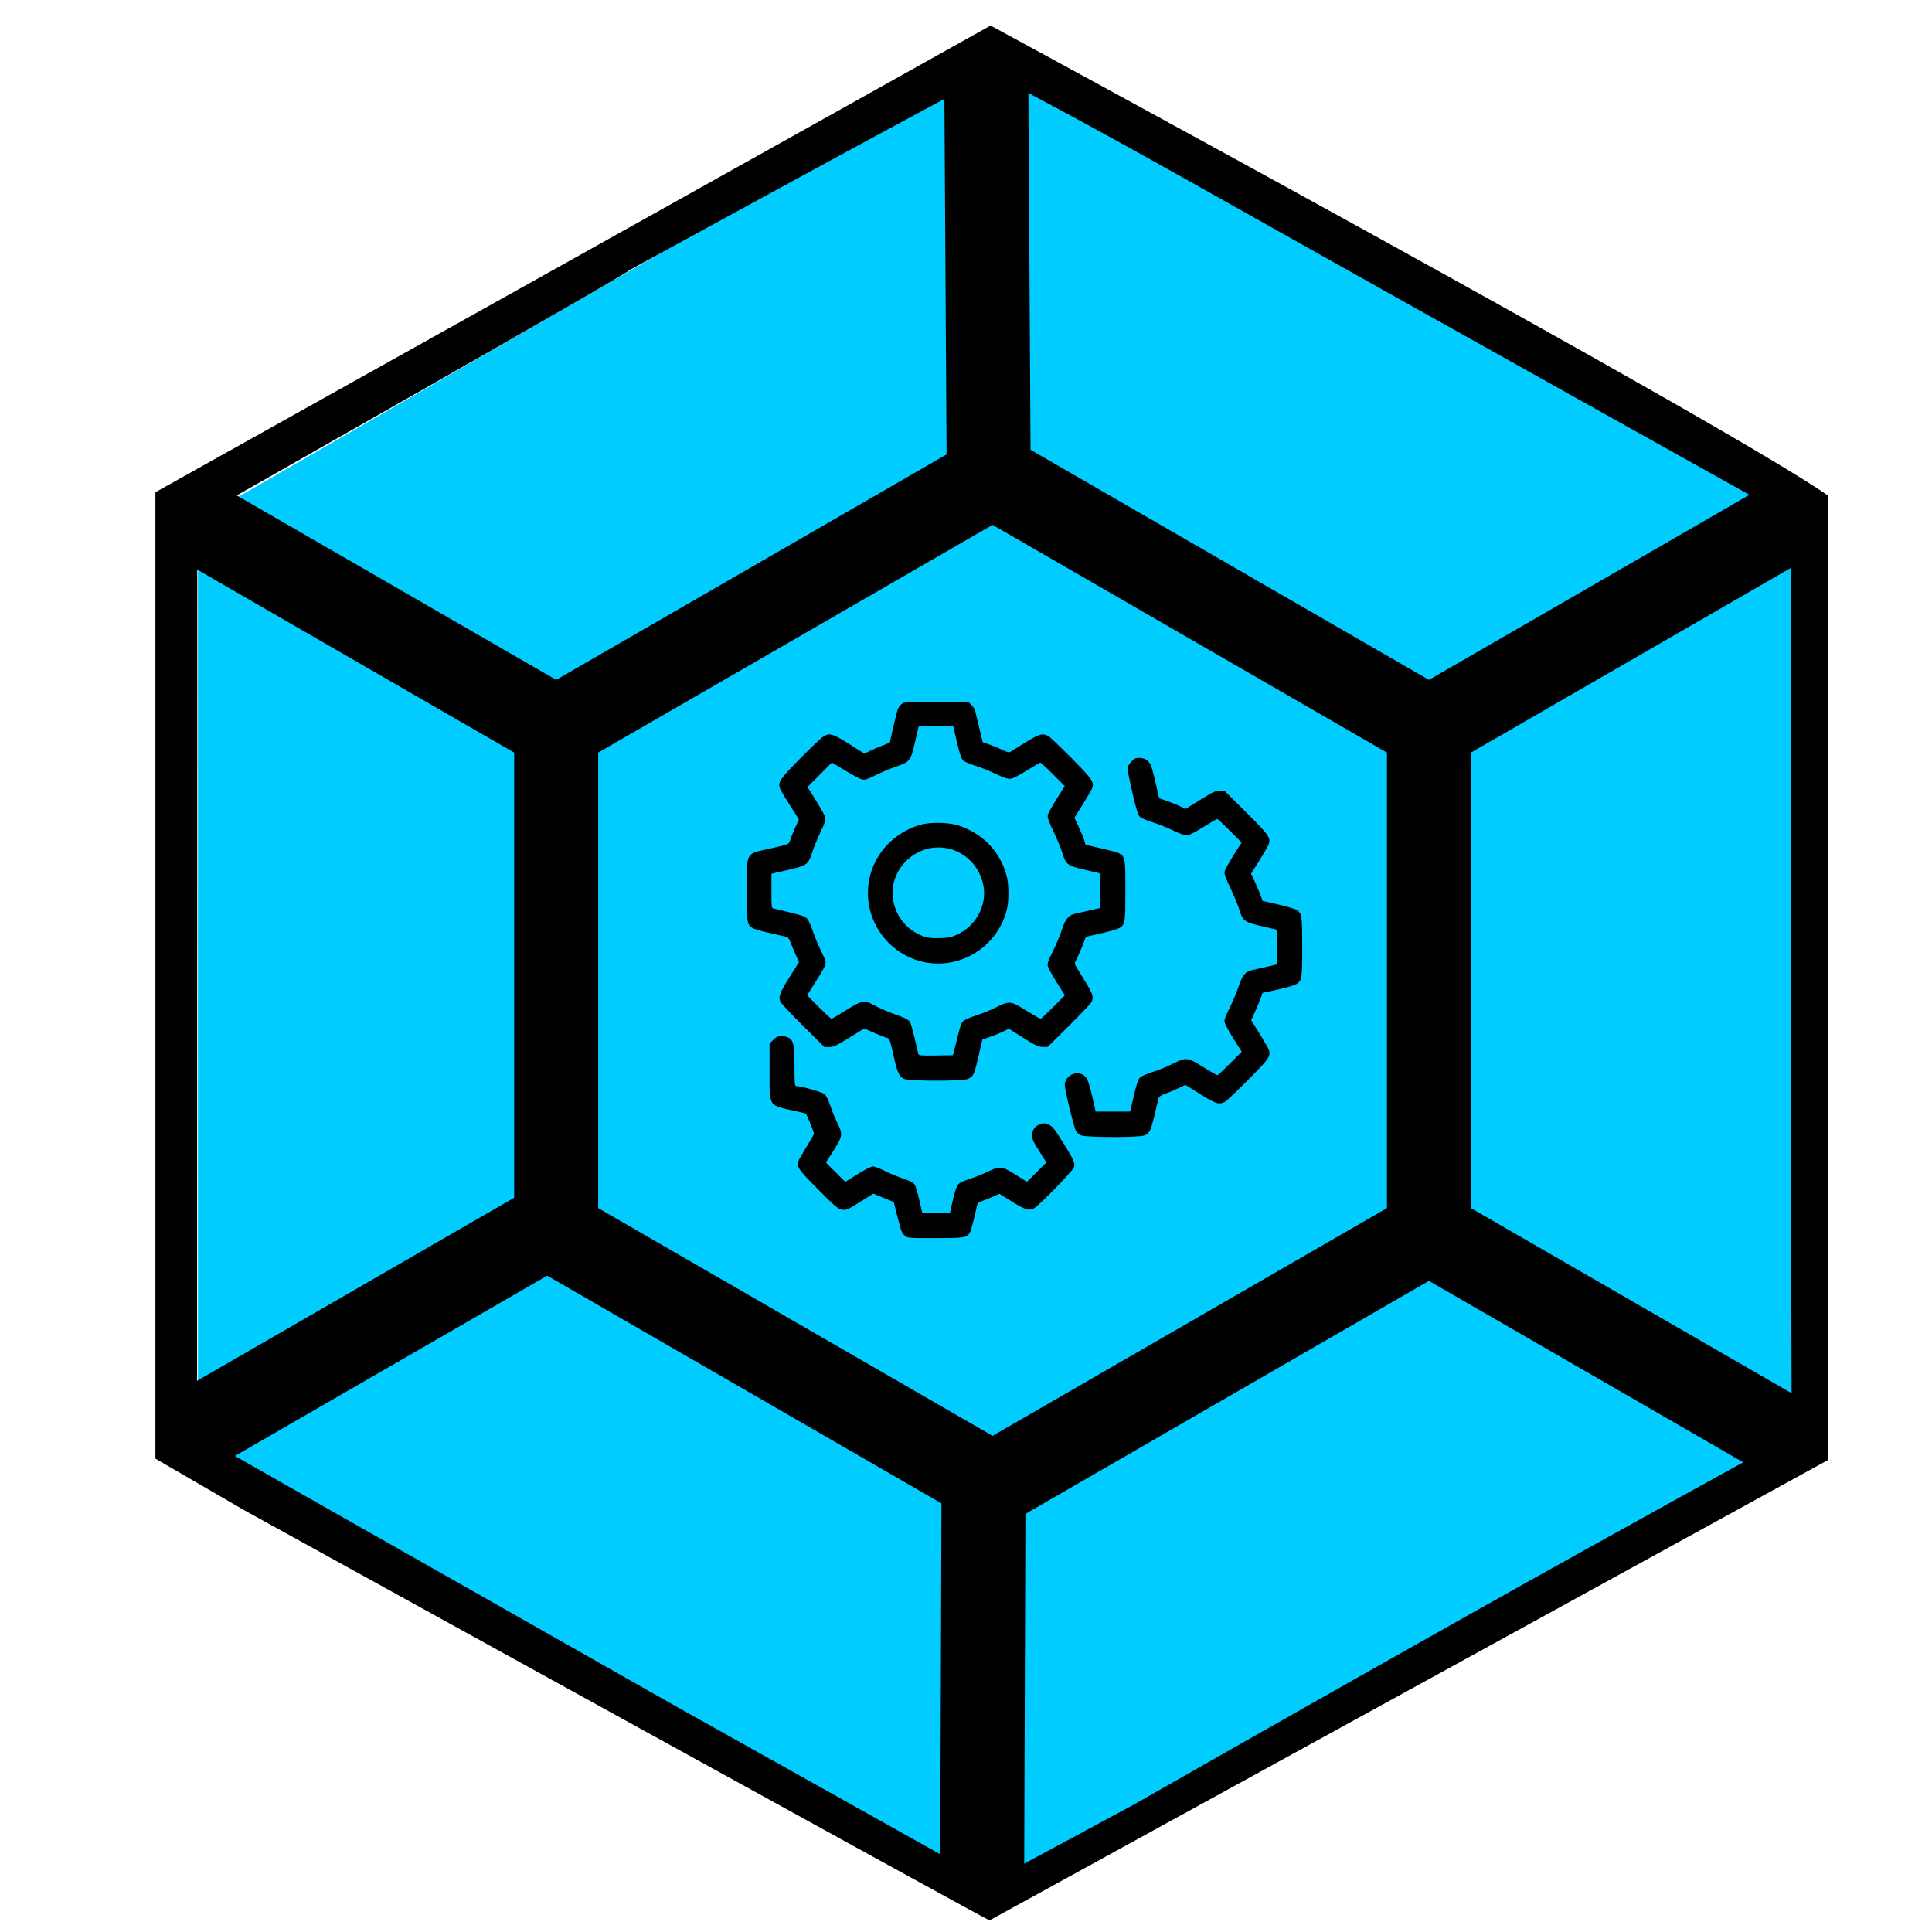
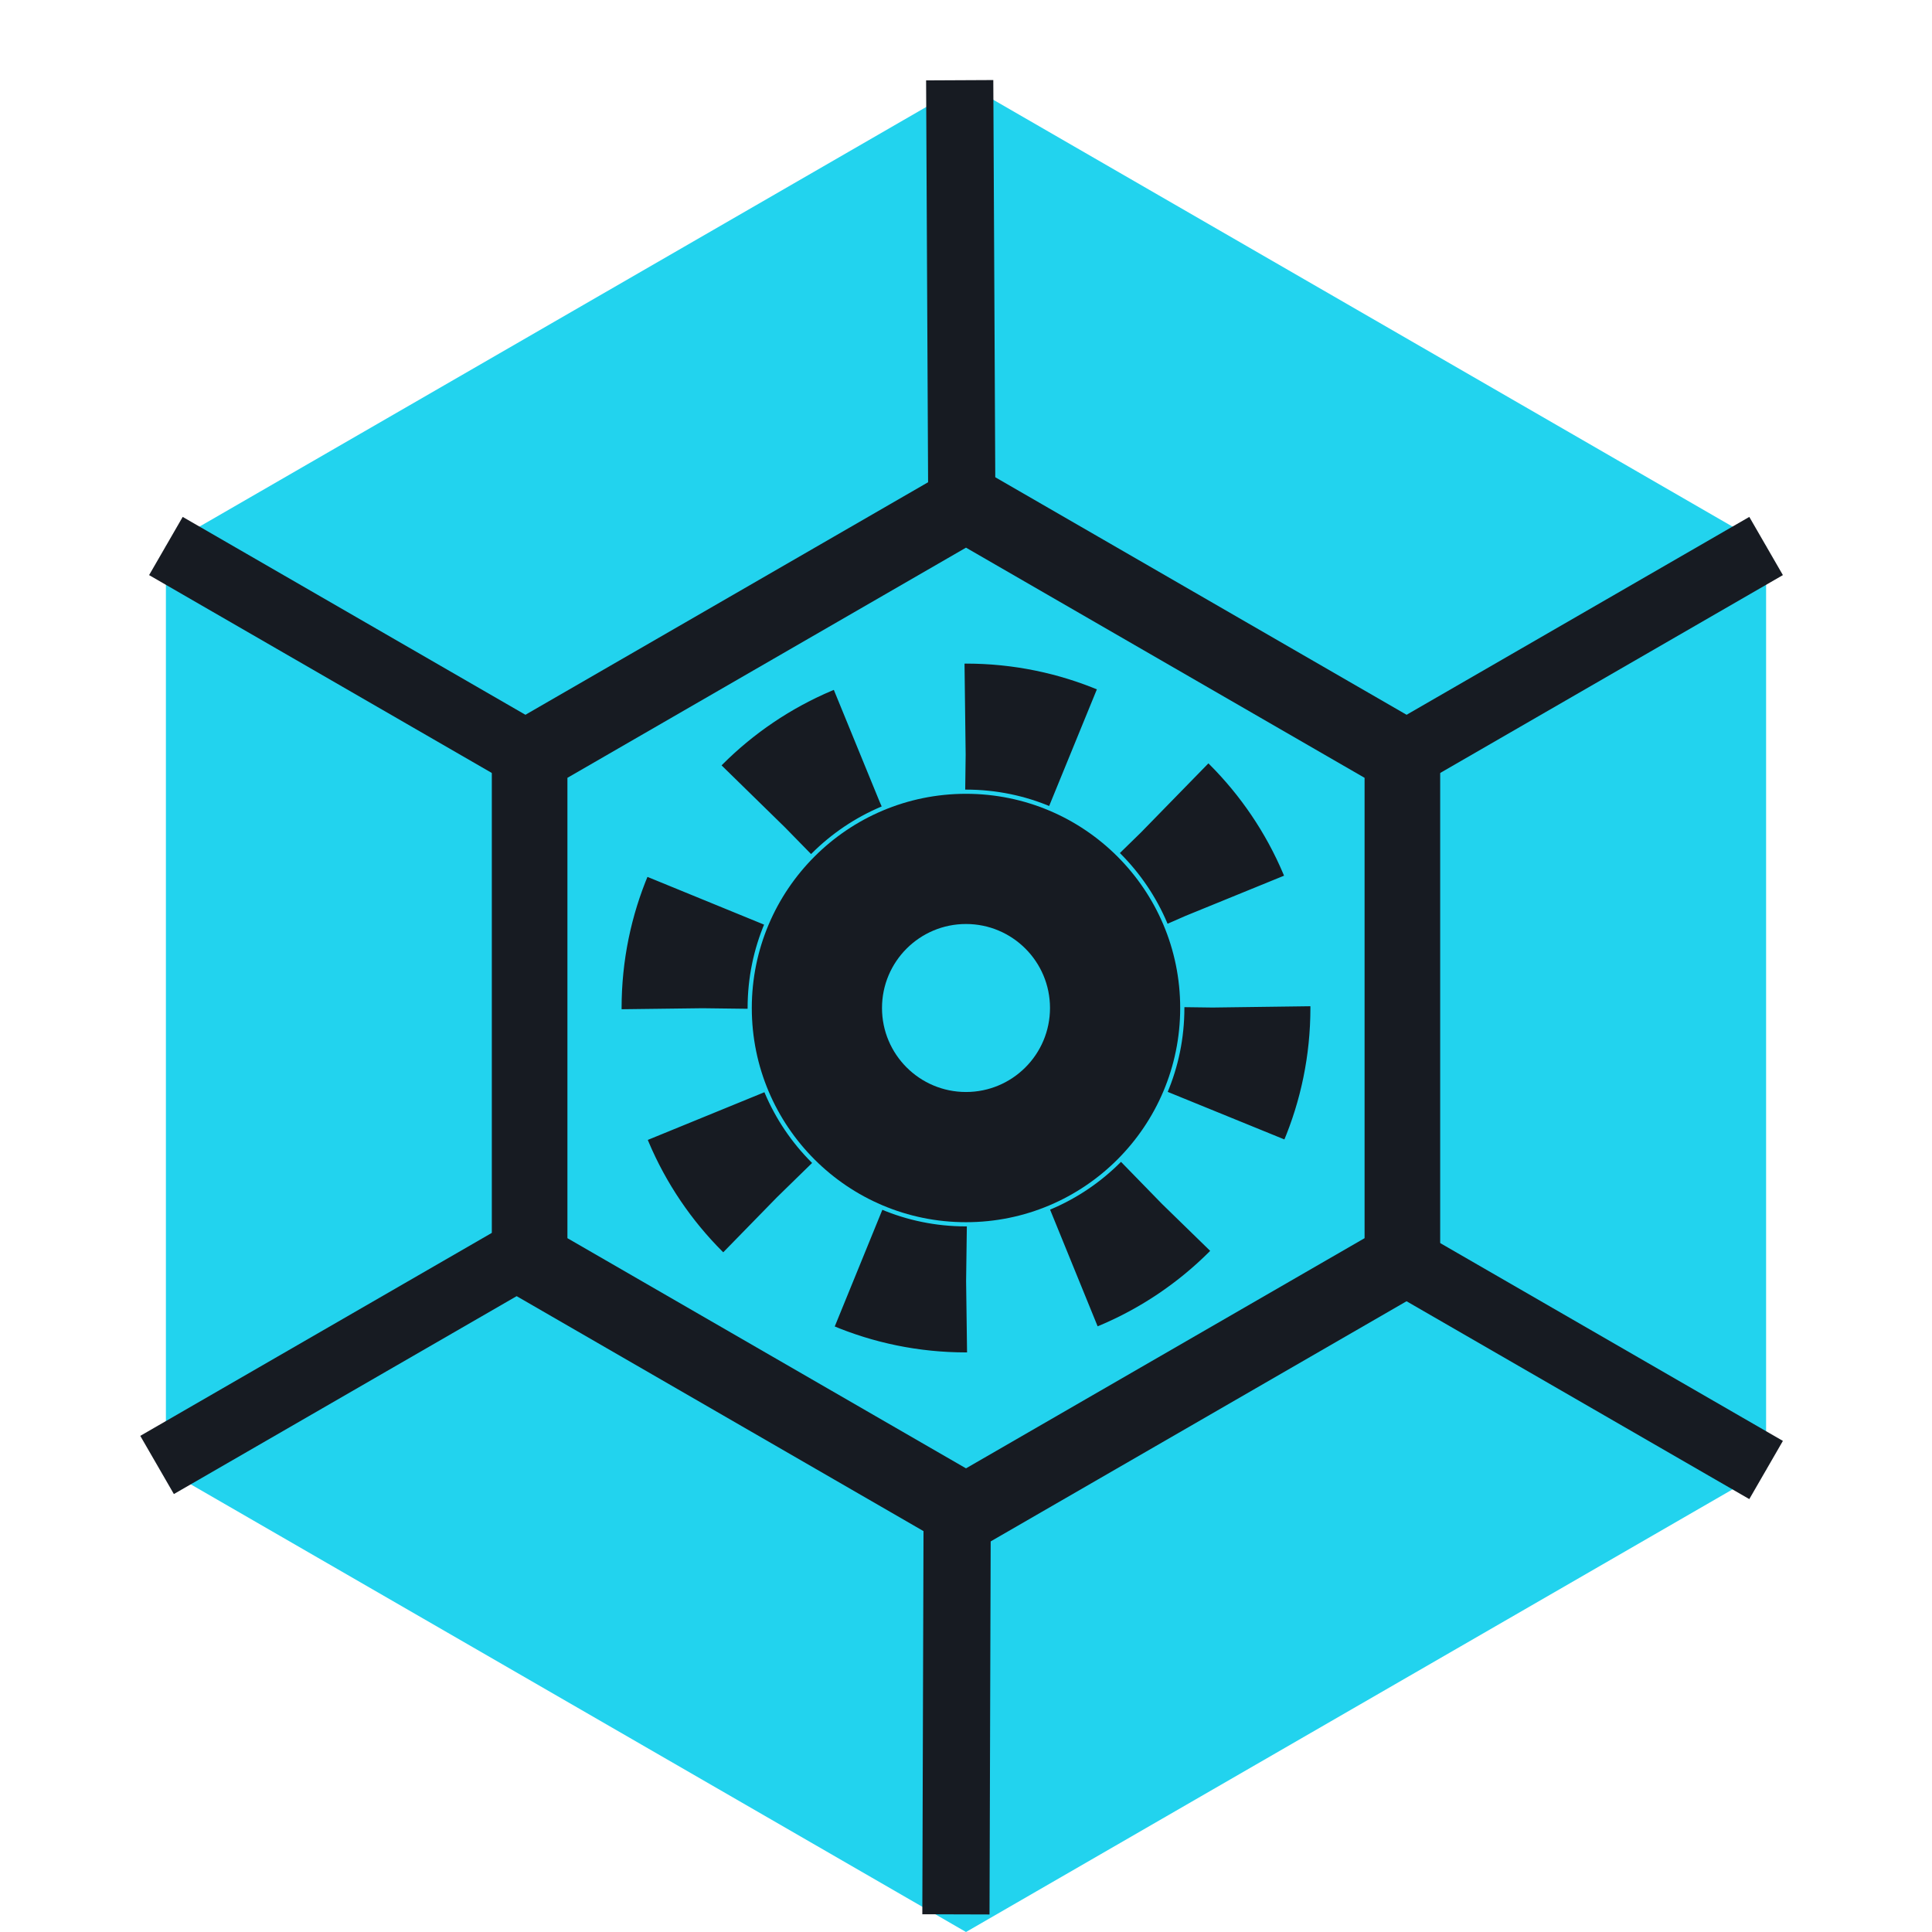
- <svg xmlns="http://www.w3.org/2000/svg" viewBox="9 8 46 46" fill="none" version="1.1" id="svg2" xml:space="preserve">
-   <defs id="defs2" />
-   <path d="m 32.763,9.385 19.05,11 v 22 l -19.05,11 -19.05,-11 v -22 z" fill="#f5b323" id="path1" style="fill:#00ccff" />
-   <g stroke="#171B22" stroke-width="2" stroke-linejoin="miter" id="g4" style="stroke:#000000" transform="translate(0.6324351,-0.6580227)">
-     <path d="m 32,20 10.39,6 V 38 L 32,44 21.61,38 V 26 Z" id="path2" style="stroke:#000000" />
-     <path d="M 31.847,9.908 31.908,20 M 51.05,21 42.39,26 m 8.66,17 -8.875,-5.123 m -10.423,15.702 0.033,-9.702 m -19.05,-1 8.66,-5 M 12.95,21 l 8.66,5" id="path4" style="stroke:#000000;fill:#000000" />
-   </g>
-   <g id="g50" transform="matrix(0.2215102,0,0,0.2220201,-197.5631,-96.62597)">
-     <path d="M 1129.033,627.803 V 524.411 c -10.827,-7.612 -90.04,-50.424 -90.04,-50.424 l -89.767,50.045 v 51.817 51.817 l 9.464,5.489 c 0,0 80.083,44.095 80.191,44.035 z m -124.022,26.338 -41.59,-23.547 -9.713,-5.531 v -5.531 l 0.01,-43.613 0.01,-49.144 c 0,0 46.741,-26.435 46.442,-26.551 0,0 38.315,-20.949 38.872,-20.949 0.556,0 10.61,5.389 22.342,11.976 11.732,6.587 30.842,17.274 42.468,23.75 l 21.137,11.774 0.031,48.595 c 0.029,45.069 0.103,49.825 0.103,49.825 0,0 -17.455,9.542 -34.44,19.065 -16.985,9.523 -36.36,20.55 -36.36,20.55 l -15.391,8.274 -33.919,-18.943 z" style="fill:#000000;stroke-width:0.998" id="path1-74" />
-   </g>
-   <path style="fill:#000000;stroke-width:0.026" d="m 30.541,37.417 c -0.066,-0.053 -0.087,-0.108 -0.168,-0.429 l -0.093,-0.368 -0.244,-0.1 -0.244,-0.1 -0.309,0.193 c -0.461,0.288 -0.409,0.302 -0.989,-0.279 -0.469,-0.47 -0.523,-0.544 -0.491,-0.672 0.008,-0.032 0.097,-0.19 0.197,-0.352 0.1,-0.161 0.182,-0.306 0.182,-0.322 0,-0.022 -0.172,-0.448 -0.192,-0.475 -0.002,-0.003 -0.114,-0.029 -0.248,-0.059 -0.66,-0.145 -0.619,-0.083 -0.619,-0.953 l -1.04e-4,-0.655 0.088,-0.088 c 0.073,-0.073 0.107,-0.088 0.201,-0.088 0.063,0 0.14,0.019 0.173,0.042 0.113,0.079 0.132,0.179 0.132,0.681 0,0.394 0.006,0.466 0.038,0.466 0.118,0 0.618,0.141 0.675,0.19 0.04,0.035 0.094,0.143 0.142,0.286 0.043,0.126 0.118,0.309 0.167,0.406 0.131,0.261 0.124,0.315 -0.093,0.655 l -0.181,0.284 0.23,0.23 0.23,0.23 0.295,-0.184 c 0.176,-0.11 0.324,-0.184 0.365,-0.184 0.038,0 0.171,0.051 0.295,0.113 0.124,0.062 0.322,0.144 0.44,0.183 0.153,0.051 0.226,0.089 0.257,0.136 0.024,0.036 0.074,0.201 0.111,0.366 l 0.068,0.3 h 0.332 0.332 l 0.023,-0.103 c 0.083,-0.377 0.128,-0.521 0.178,-0.574 0.032,-0.034 0.144,-0.086 0.264,-0.123 0.115,-0.035 0.306,-0.111 0.424,-0.168 0.299,-0.145 0.341,-0.141 0.671,0.066 l 0.272,0.171 0.231,-0.231 0.231,-0.231 -0.17,-0.267 c -0.14,-0.22 -0.17,-0.287 -0.17,-0.375 0,-0.137 0.073,-0.233 0.206,-0.273 0.085,-0.025 0.114,-0.023 0.199,0.019 0.083,0.041 0.139,0.112 0.339,0.435 0.257,0.414 0.279,0.466 0.252,0.576 -0.02,0.081 -0.834,0.917 -0.955,0.98 -0.115,0.061 -0.214,0.029 -0.53,-0.168 l -0.29,-0.181 -0.16,0.072 c -0.088,0.039 -0.203,0.086 -0.255,0.103 -0.053,0.017 -0.102,0.051 -0.109,0.075 -0.007,0.024 -0.043,0.176 -0.08,0.337 -0.037,0.161 -0.084,0.319 -0.105,0.351 -0.071,0.109 -0.135,0.118 -0.82,0.118 -0.644,-1.28e-4 -0.652,-8.87e-4 -0.727,-0.06 z m 4.206,-2.381 c -0.045,-0.02 -0.102,-0.067 -0.127,-0.104 -0.045,-0.069 -0.266,-0.976 -0.268,-1.099 -0.002,-0.164 0.175,-0.306 0.343,-0.274 0.161,0.03 0.212,0.119 0.307,0.532 l 0.086,0.375 h 0.41 0.41 l 0.087,-0.373 c 0.06,-0.26 0.104,-0.391 0.142,-0.432 0.033,-0.035 0.155,-0.09 0.303,-0.136 0.137,-0.043 0.353,-0.13 0.481,-0.195 0.323,-0.163 0.349,-0.16 0.73,0.077 0.172,0.107 0.322,0.194 0.334,0.194 0.012,0 0.148,-0.126 0.301,-0.28 l 0.279,-0.28 -0.196,-0.311 c -0.108,-0.171 -0.202,-0.345 -0.211,-0.388 -0.012,-0.06 0.014,-0.135 0.117,-0.341 0.073,-0.145 0.168,-0.371 0.212,-0.502 0.095,-0.287 0.163,-0.367 0.342,-0.405 0.073,-0.015 0.234,-0.052 0.358,-0.081 l 0.226,-0.053 v -0.41 c 0,-0.368 -0.004,-0.411 -0.045,-0.422 -0.025,-0.007 -0.183,-0.044 -0.35,-0.082 -0.382,-0.087 -0.432,-0.124 -0.508,-0.381 -0.031,-0.103 -0.126,-0.335 -0.212,-0.515 -0.121,-0.255 -0.152,-0.344 -0.14,-0.402 0.009,-0.04 0.104,-0.212 0.21,-0.381 l 0.194,-0.307 -0.279,-0.28 c -0.153,-0.154 -0.289,-0.28 -0.301,-0.28 -0.012,0 -0.163,0.087 -0.334,0.194 -0.222,0.138 -0.337,0.194 -0.397,0.194 -0.047,0 -0.19,-0.051 -0.325,-0.117 -0.132,-0.065 -0.353,-0.152 -0.489,-0.195 -0.147,-0.046 -0.27,-0.101 -0.303,-0.135 -0.04,-0.042 -0.087,-0.198 -0.172,-0.565 -0.064,-0.279 -0.117,-0.538 -0.117,-0.575 0,-0.04 0.035,-0.105 0.085,-0.16 0.07,-0.076 0.105,-0.094 0.189,-0.096 0.127,-0.003 0.231,0.06 0.281,0.172 0.02,0.045 0.073,0.241 0.117,0.435 l 0.08,0.353 0.199,0.07 c 0.109,0.039 0.251,0.097 0.315,0.128 l 0.116,0.058 0.347,-0.216 c 0.301,-0.188 0.362,-0.216 0.464,-0.216 h 0.117 l 0.513,0.51 c 0.561,0.558 0.6,0.617 0.53,0.783 -0.021,0.049 -0.122,0.222 -0.224,0.384 l -0.187,0.295 0.091,0.196 c 0.05,0.108 0.112,0.254 0.138,0.325 l 0.047,0.129 0.374,0.085 c 0.206,0.047 0.403,0.106 0.439,0.132 0.123,0.089 0.128,0.125 0.129,0.876 3.02e-4,0.805 -0.005,0.83 -0.189,0.909 -0.059,0.026 -0.254,0.078 -0.432,0.117 l -0.324,0.07 -0.047,0.133 c -0.026,0.073 -0.086,0.219 -0.135,0.325 l -0.088,0.192 0.122,0.195 c 0.067,0.107 0.167,0.273 0.223,0.369 0.16,0.273 0.16,0.272 -0.417,0.855 -0.265,0.268 -0.514,0.504 -0.552,0.524 -0.141,0.074 -0.221,0.049 -0.591,-0.183 l -0.35,-0.22 -0.153,0.073 c -0.084,0.04 -0.226,0.1 -0.315,0.133 -0.117,0.043 -0.165,0.075 -0.174,0.114 -0.183,0.798 -0.193,0.824 -0.337,0.884 -0.125,0.052 -1.382,0.051 -1.502,-0.001 z M 30.533,33.692 c -0.124,-0.054 -0.167,-0.149 -0.263,-0.577 -0.082,-0.368 -0.09,-0.389 -0.154,-0.405 -0.037,-0.009 -0.174,-0.063 -0.304,-0.12 l -0.236,-0.103 -0.357,0.221 c -0.31,0.192 -0.372,0.221 -0.473,0.221 h -0.117 l -0.501,-0.497 c -0.276,-0.274 -0.519,-0.531 -0.54,-0.573 -0.062,-0.118 -0.03,-0.21 0.211,-0.594 l 0.225,-0.358 -0.077,-0.171 c -0.042,-0.094 -0.097,-0.226 -0.122,-0.293 -0.025,-0.067 -0.064,-0.127 -0.087,-0.134 -0.023,-0.007 -0.205,-0.048 -0.404,-0.092 -0.199,-0.044 -0.391,-0.101 -0.426,-0.127 -0.123,-0.089 -0.128,-0.125 -0.129,-0.881 -3.02e-4,-0.929 -0.029,-0.874 0.516,-0.996 0.502,-0.112 0.484,-0.104 0.518,-0.213 0.017,-0.053 0.071,-0.185 0.12,-0.293 l 0.089,-0.197 -0.211,-0.331 c -0.116,-0.182 -0.222,-0.361 -0.236,-0.397 -0.059,-0.156 -0.016,-0.222 0.452,-0.697 0.244,-0.247 0.489,-0.483 0.544,-0.524 0.167,-0.123 0.233,-0.108 0.649,0.155 l 0.362,0.229 0.142,-0.071 c 0.078,-0.039 0.215,-0.097 0.304,-0.129 0.089,-0.032 0.162,-0.064 0.162,-0.071 0,-0.039 0.162,-0.729 0.186,-0.789 0.015,-0.04 0.057,-0.095 0.093,-0.123 0.061,-0.048 0.108,-0.051 0.825,-0.051 h 0.761 l 0.074,0.074 c 0.041,0.041 0.081,0.102 0.088,0.136 0.008,0.034 0.052,0.217 0.098,0.407 l 0.084,0.345 0.168,0.058 c 0.092,0.032 0.229,0.089 0.305,0.127 0.075,0.038 0.151,0.061 0.168,0.052 0.017,-0.01 0.178,-0.109 0.357,-0.221 0.344,-0.214 0.424,-0.238 0.56,-0.166 0.038,0.02 0.286,0.256 0.551,0.523 0.494,0.5 0.543,0.569 0.5,0.712 -0.01,0.032 -0.11,0.205 -0.222,0.385 l -0.204,0.326 0.101,0.217 c 0.056,0.119 0.115,0.265 0.132,0.323 l 0.031,0.106 0.362,0.082 c 0.199,0.045 0.395,0.099 0.436,0.12 0.144,0.074 0.152,0.122 0.151,0.895 -3.01e-4,0.751 -0.006,0.788 -0.129,0.876 -0.036,0.026 -0.232,0.085 -0.437,0.132 l -0.373,0.085 -0.081,0.207 c -0.045,0.114 -0.107,0.257 -0.139,0.318 -0.057,0.111 -0.057,0.112 -0.008,0.194 0.027,0.045 0.127,0.209 0.221,0.363 0.178,0.292 0.197,0.358 0.135,0.476 -0.02,0.038 -0.262,0.294 -0.538,0.567 l -0.501,0.497 h -0.118 c -0.103,0 -0.161,-0.027 -0.463,-0.217 l -0.345,-0.217 -0.117,0.059 c -0.064,0.033 -0.206,0.091 -0.315,0.129 l -0.198,0.07 -0.069,0.301 c -0.125,0.549 -0.138,0.578 -0.287,0.64 -0.125,0.052 -1.382,0.05 -1.502,-0.003 z M 31.784,32.75 c 0.06,-0.26 0.104,-0.391 0.142,-0.432 0.033,-0.035 0.155,-0.09 0.303,-0.136 0.137,-0.043 0.353,-0.13 0.481,-0.195 0.323,-0.163 0.349,-0.16 0.73,0.077 0.172,0.107 0.322,0.194 0.334,0.194 0.012,0 0.148,-0.126 0.301,-0.28 l 0.279,-0.28 -0.196,-0.311 c -0.108,-0.171 -0.202,-0.345 -0.211,-0.388 -0.012,-0.06 0.014,-0.135 0.117,-0.341 0.073,-0.145 0.168,-0.371 0.212,-0.502 0.095,-0.287 0.163,-0.367 0.342,-0.405 0.073,-0.015 0.234,-0.052 0.358,-0.081 l 0.226,-0.053 v -0.41 c 0,-0.368 -0.004,-0.411 -0.045,-0.422 -0.025,-0.007 -0.183,-0.044 -0.35,-0.082 -0.382,-0.087 -0.432,-0.124 -0.508,-0.381 -0.031,-0.103 -0.126,-0.335 -0.212,-0.515 -0.121,-0.255 -0.152,-0.344 -0.14,-0.402 0.009,-0.04 0.104,-0.212 0.21,-0.381 l 0.194,-0.307 -0.279,-0.28 c -0.153,-0.154 -0.289,-0.28 -0.301,-0.28 -0.012,0 -0.163,0.087 -0.334,0.194 -0.229,0.142 -0.336,0.194 -0.4,0.194 -0.052,0 -0.183,-0.047 -0.324,-0.117 -0.13,-0.064 -0.348,-0.152 -0.485,-0.195 -0.149,-0.046 -0.271,-0.101 -0.304,-0.136 -0.038,-0.04 -0.081,-0.172 -0.141,-0.432 l -0.086,-0.374 h -0.412 -0.412 l -0.086,0.375 c -0.104,0.453 -0.12,0.474 -0.469,0.593 -0.134,0.046 -0.348,0.136 -0.476,0.2 -0.182,0.092 -0.249,0.113 -0.312,0.101 -0.044,-0.009 -0.224,-0.104 -0.401,-0.211 l -0.321,-0.195 -0.291,0.293 -0.291,0.293 0.204,0.323 c 0.112,0.178 0.211,0.359 0.219,0.403 0.012,0.063 -0.013,0.138 -0.114,0.349 -0.071,0.148 -0.16,0.365 -0.198,0.481 -0.093,0.291 -0.122,0.312 -0.59,0.42 l -0.379,0.087 v 0.409 c 0,0.403 8.89e-4,0.409 0.058,0.422 0.557,0.129 0.708,0.171 0.765,0.214 0.049,0.037 0.094,0.125 0.161,0.319 0.051,0.148 0.141,0.364 0.2,0.481 0.059,0.117 0.107,0.237 0.107,0.266 0,0.07 -0.048,0.16 -0.264,0.501 l -0.179,0.282 0.279,0.28 c 0.154,0.154 0.29,0.28 0.303,0.28 0.013,0 0.164,-0.089 0.336,-0.197 0.396,-0.249 0.44,-0.257 0.692,-0.119 0.104,0.057 0.294,0.141 0.422,0.187 0.306,0.109 0.383,0.147 0.421,0.209 0.017,0.028 0.067,0.205 0.11,0.393 0.043,0.188 0.083,0.357 0.089,0.375 0.009,0.025 0.106,0.031 0.416,0.026 l 0.405,-0.007 z m -0.864,-1.863 c -0.669,-0.175 -1.168,-0.752 -1.245,-1.437 -0.091,-0.815 0.417,-1.564 1.228,-1.809 0.231,-0.07 0.667,-0.065 0.903,0.01 0.59,0.187 1.009,0.622 1.163,1.208 0.055,0.209 0.055,0.602 5e-5,0.814 -0.234,0.9 -1.158,1.448 -2.049,1.215 z m 0.88,-0.639 c 0.437,-0.205 0.697,-0.689 0.617,-1.146 -0.128,-0.729 -0.885,-1.131 -1.539,-0.817 -0.44,0.211 -0.697,0.694 -0.612,1.151 0.078,0.423 0.353,0.737 0.764,0.873 0.064,0.021 0.196,0.032 0.349,0.027 0.214,-0.006 0.268,-0.018 0.421,-0.089 z" id="path3" />
+ <svg xmlns="http://www.w3.org/2000/svg" viewBox="9 8 46 46" fill="none">
+   <path d="M32 10 51.05 21v22L32 54 12.95 43V21Z" fill="#22d3ee" />
+   <path d="M32 20 42.39 26v12L32 44 21.61 38V26Z" fill="none" stroke="#171B22" stroke-width="1.8" />
+   <path d="M 31.85,9.91 31.9,20 M 51.05,21 42.39,26 m 8.66,17 -8.87,-5.12 m -10.42,15.7 0.03,-9.7 m -19.05,-1 8.66,-5 M 12.95,21 l 8.66,5" stroke="#171B22" stroke-width="1.6" fill="none" />
+   <circle cx="32" cy="32" r="6.7" fill="none" stroke="#171B22" stroke-width="3" stroke-dasharray="2.63 2.63" />
+   <circle cx="32" cy="32" r="5.1" fill="#171B22" />
+   <circle cx="32" cy="32" r="2" fill="#22d3ee" />
</svg>
